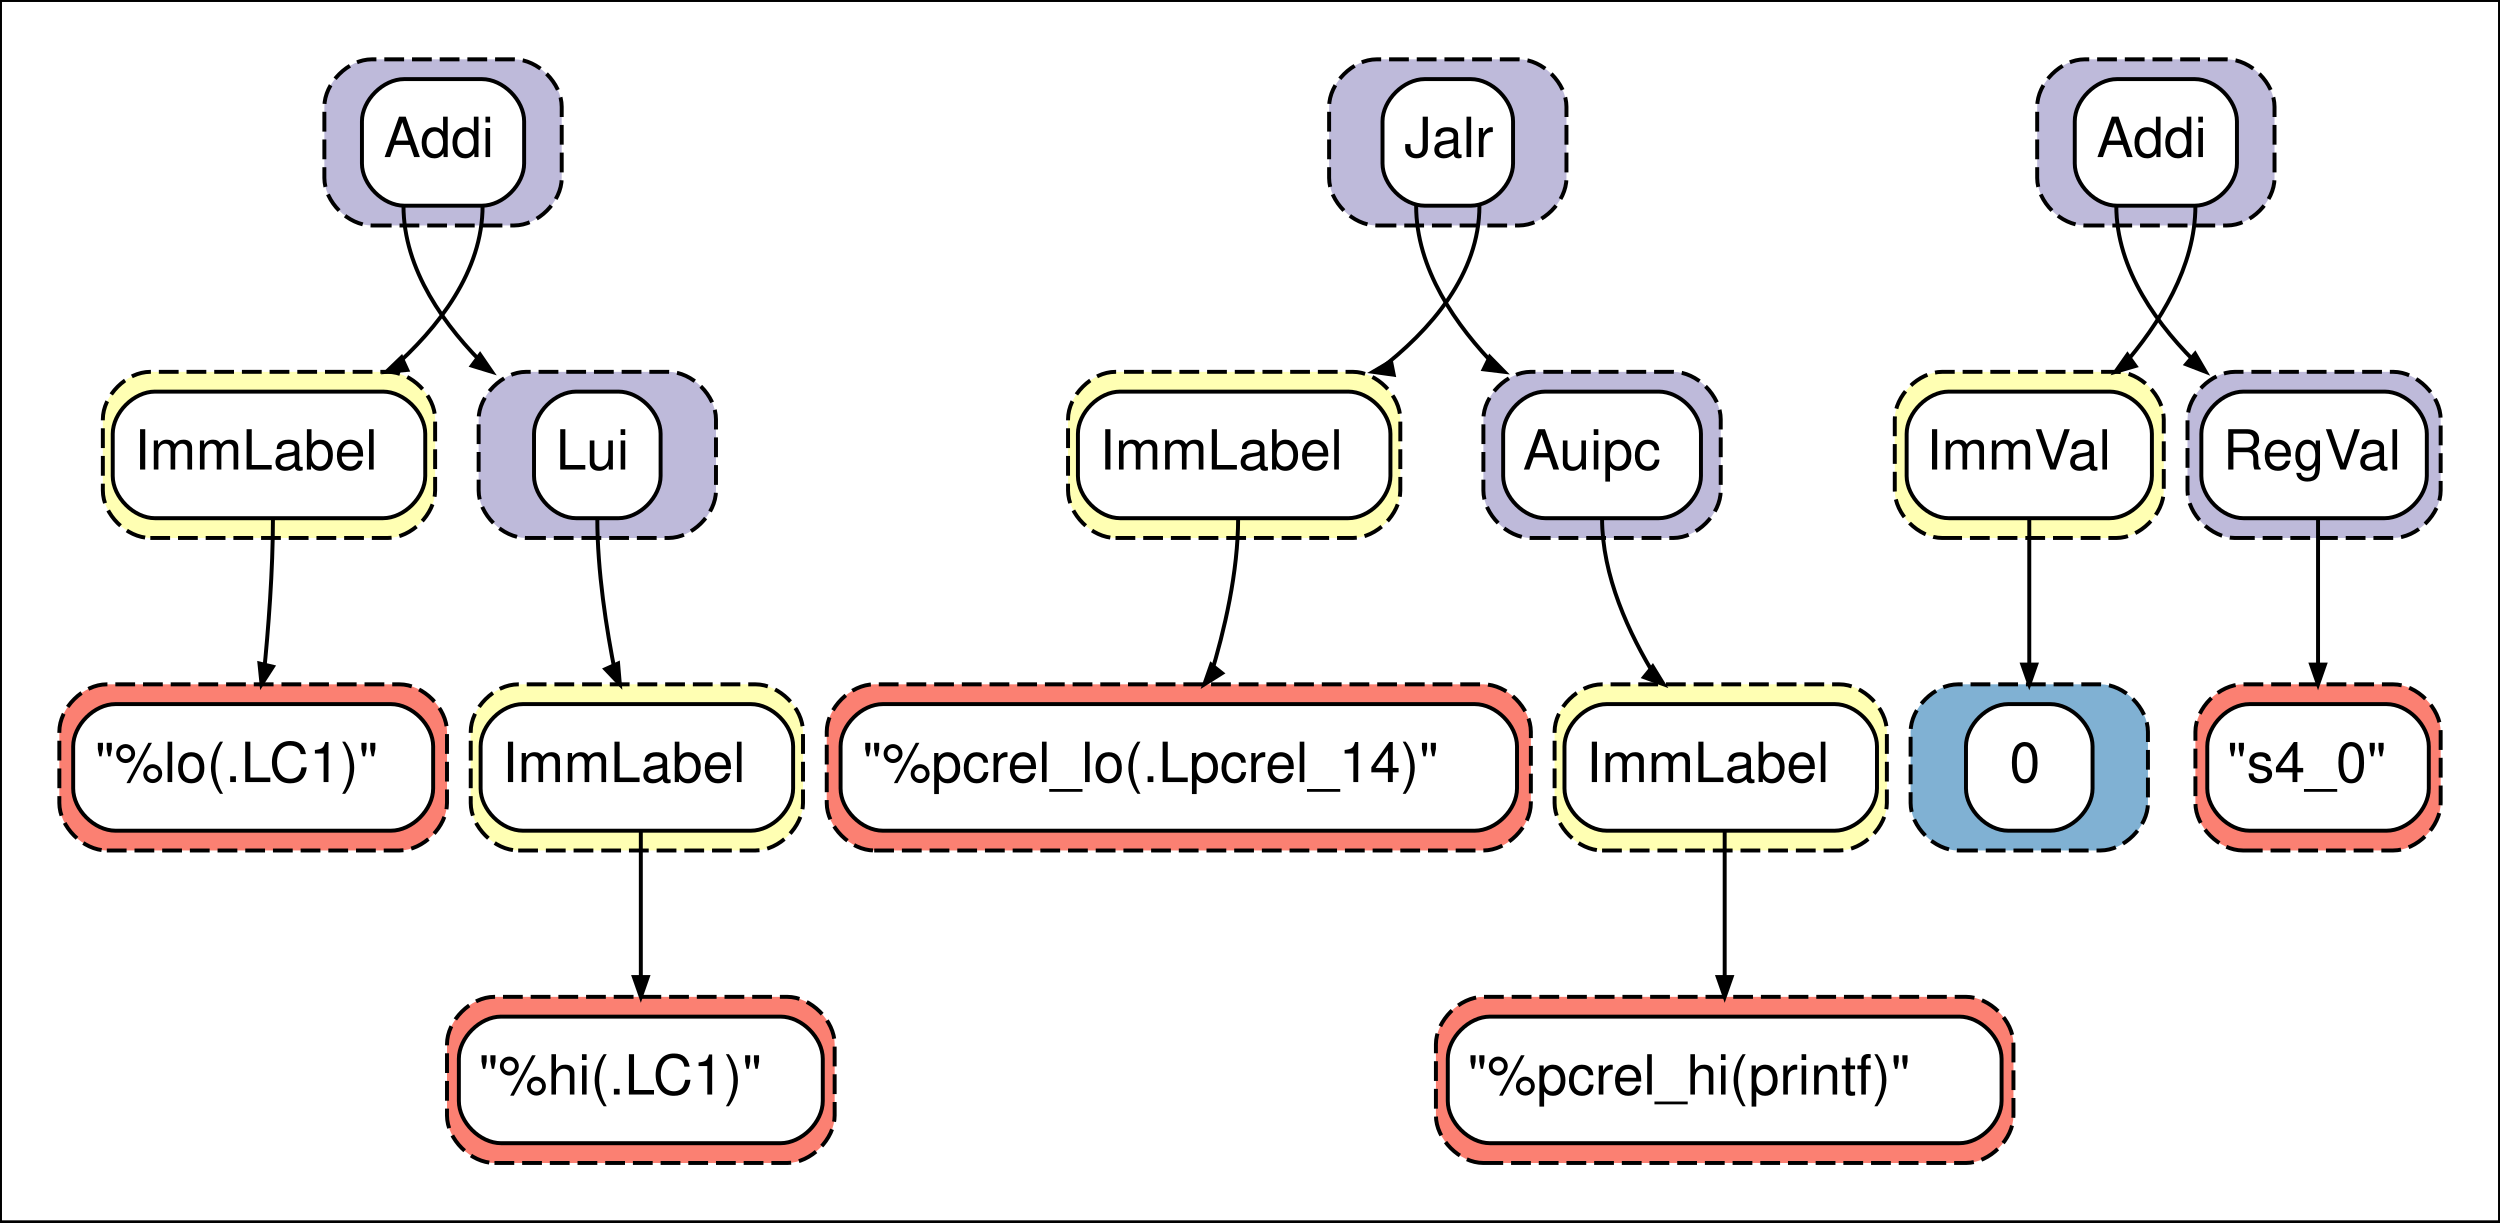
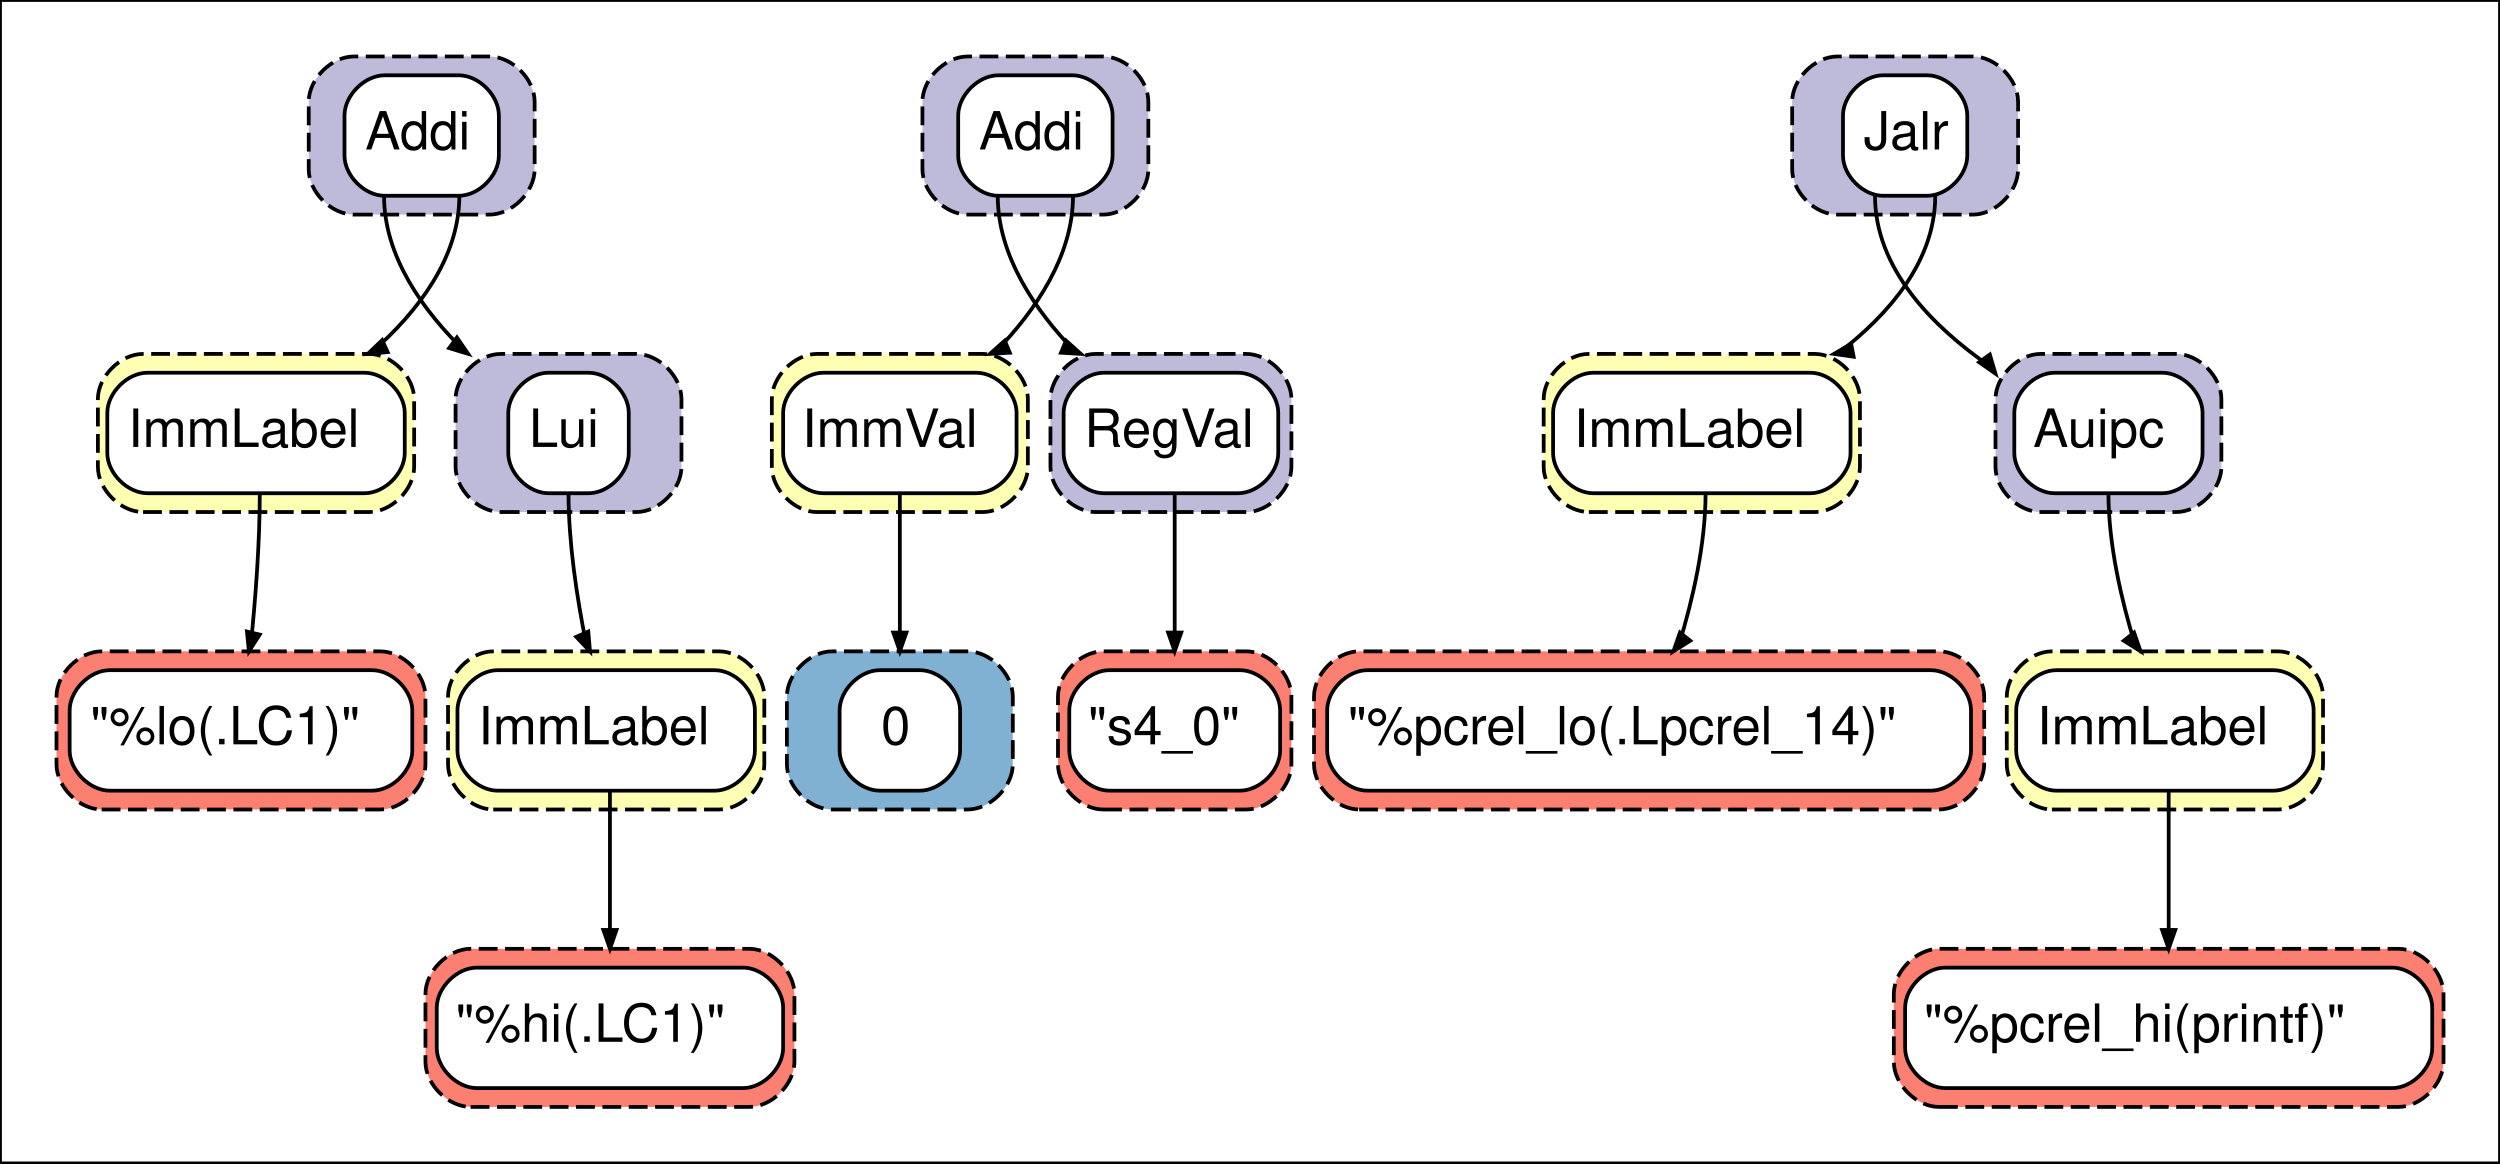
- <svg xmlns="http://www.w3.org/2000/svg" xmlns:xlink="http://www.w3.org/1999/xlink" width="632pt" height="309pt" viewBox="0.00 0.00 632.00 309.00">
+ <svg xmlns="http://www.w3.org/2000/svg" xmlns:xlink="http://www.w3.org/1999/xlink" width="664pt" height="309pt" viewBox="0.00 0.00 664.00 309.00">
  <g id="graph0" class="graph" transform="scale(1 1) rotate(0) translate(4 305)">
-     <polygon fill="white" stroke="#000000" points="-4,4 -4,-305 628,-305 628,4 -4,4" />
+     <polygon fill="white" stroke="#000000" points="-4,4 -4,-305 660,-305 660,4 -4,4" />
    <g id="clust1" class="cluster">
</g>
    <g id="clust2" class="cluster">
      <path fill="#ffffb3" stroke="black" stroke-dasharray="5,2" d="M127,-90C127,-90 187,-90 187,-90 193,-90 199,-96 199,-102 199,-102 199,-120 199,-120 199,-126 193,-132 187,-132 187,-132 127,-132 127,-132 121,-132 115,-126 115,-120 115,-120 115,-102 115,-102 115,-96 121,-90 127,-90" />
    </g>
    <g id="clust4" class="cluster">
</g>
    <g id="clust5" class="cluster">
      <path fill="#ffffb3" stroke="black" stroke-dasharray="5,2" d="M34,-169C34,-169 94,-169 94,-169 100,-169 106,-175 106,-181 106,-181 106,-199 106,-199 106,-205 100,-211 94,-211 94,-211 34,-211 34,-211 28,-211 22,-205 22,-199 22,-199 22,-181 22,-181 22,-175 28,-169 34,-169" />
    </g>
    <g id="clust7" class="cluster">
</g>
    <g id="clust8" class="cluster">
-       <path fill="#ffffb3" stroke="black" stroke-dasharray="5,2" d="M278,-169C278,-169 338,-169 338,-169 344,-169 350,-175 350,-181 350,-181 350,-199 350,-199 350,-205 344,-211 338,-211 338,-211 278,-211 278,-211 272,-211 266,-205 266,-199 266,-199 266,-181 266,-181 266,-175 272,-169 278,-169" />
+       <path fill="#ffffb3" stroke="black" stroke-dasharray="5,2" d="M213,-169C213,-169 257,-169 257,-169 263,-169 269,-175 269,-181 269,-181 269,-199 269,-199 269,-205 263,-211 257,-211 257,-211 213,-211 213,-211 207,-211 201,-205 201,-199 201,-199 201,-181 201,-181 201,-175 207,-169 213,-169" />
    </g>
    <g id="clust10" class="cluster">
</g>
    <g id="clust11" class="cluster">
-       <path fill="#ffffb3" stroke="black" stroke-dasharray="5,2" d="M487,-169C487,-169 531,-169 531,-169 537,-169 543,-175 543,-181 543,-181 543,-199 543,-199 543,-205 537,-211 531,-211 531,-211 487,-211 487,-211 481,-211 475,-205 475,-199 475,-199 475,-181 475,-181 475,-175 481,-169 487,-169" />
+       <path fill="#ffffb3" stroke="black" stroke-dasharray="5,2" d="M541,-90C541,-90 601,-90 601,-90 607,-90 613,-96 613,-102 613,-102 613,-120 613,-120 613,-126 607,-132 601,-132 601,-132 541,-132 541,-132 535,-132 529,-126 529,-120 529,-120 529,-102 529,-102 529,-96 535,-90 541,-90" />
    </g>
    <g id="clust13" class="cluster">
</g>
    <g id="clust14" class="cluster">
-       <path fill="#ffffb3" stroke="black" stroke-dasharray="5,2" d="M401,-90C401,-90 461,-90 461,-90 467,-90 473,-96 473,-102 473,-102 473,-120 473,-120 473,-126 467,-132 461,-132 461,-132 401,-132 401,-132 395,-132 389,-126 389,-120 389,-120 389,-102 389,-102 389,-96 395,-90 401,-90" />
+       <path fill="#ffffb3" stroke="black" stroke-dasharray="5,2" d="M418,-169C418,-169 478,-169 478,-169 484,-169 490,-175 490,-181 490,-181 490,-199 490,-199 490,-205 484,-211 478,-211 478,-211 418,-211 418,-211 412,-211 406,-205 406,-199 406,-199 406,-181 406,-181 406,-175 412,-169 418,-169" />
    </g>
    <g id="clust16" class="cluster">
</g>
    <g id="clust17" class="cluster">
-       <path fill="#bebada" stroke="black" stroke-dasharray="5,2" d="M129,-169C129,-169 165,-169 165,-169 171,-169 177,-175 177,-181 177,-181 177,-199 177,-199 177,-205 171,-211 165,-211 165,-211 129,-211 129,-211 123,-211 117,-205 117,-199 117,-199 117,-181 117,-181 117,-175 123,-169 129,-169" />
+       <path fill="#bebada" stroke="black" stroke-dasharray="5,2" d="M538,-169C538,-169 574,-169 574,-169 580,-169 586,-175 586,-181 586,-181 586,-199 586,-199 586,-205 580,-211 574,-211 574,-211 538,-211 538,-211 532,-211 526,-205 526,-199 526,-199 526,-181 526,-181 526,-175 532,-169 538,-169" />
    </g>
    <g id="clust19" class="cluster">
</g>
    <g id="clust20" class="cluster">
-       <path fill="#bebada" stroke="black" stroke-dasharray="5,2" d="M523,-248C523,-248 559,-248 559,-248 565,-248 571,-254 571,-260 571,-260 571,-278 571,-278 571,-284 565,-290 559,-290 559,-290 523,-290 523,-290 517,-290 511,-284 511,-278 511,-278 511,-260 511,-260 511,-254 517,-248 523,-248" />
+       <path fill="#bebada" stroke="black" stroke-dasharray="5,2" d="M484,-248C484,-248 520,-248 520,-248 526,-248 532,-254 532,-260 532,-260 532,-278 532,-278 532,-284 526,-290 520,-290 520,-290 484,-290 484,-290 478,-290 472,-284 472,-278 472,-278 472,-260 472,-260 472,-254 478,-248 484,-248" />
    </g>
    <g id="clust22" class="cluster">
</g>
    <g id="clust23" class="cluster">
      <path fill="#bebada" stroke="black" stroke-dasharray="5,2" d="M90,-248C90,-248 126,-248 126,-248 132,-248 138,-254 138,-260 138,-260 138,-278 138,-278 138,-284 132,-290 126,-290 126,-290 90,-290 90,-290 84,-290 78,-284 78,-278 78,-278 78,-260 78,-260 78,-254 84,-248 90,-248" />
    </g>
    <g id="clust25" class="cluster">
</g>
    <g id="clust26" class="cluster">
-       <path fill="#bebada" stroke="black" stroke-dasharray="5,2" d="M561,-169C561,-169 601,-169 601,-169 607,-169 613,-175 613,-181 613,-181 613,-199 613,-199 613,-205 607,-211 601,-211 601,-211 561,-211 561,-211 555,-211 549,-205 549,-199 549,-199 549,-181 549,-181 549,-175 555,-169 561,-169" />
+       <path fill="#bebada" stroke="black" stroke-dasharray="5,2" d="M129,-169C129,-169 165,-169 165,-169 171,-169 177,-175 177,-181 177,-181 177,-199 177,-199 177,-205 171,-211 165,-211 165,-211 129,-211 129,-211 123,-211 117,-205 117,-199 117,-199 117,-181 117,-181 117,-175 123,-169 129,-169" />
    </g>
    <g id="clust28" class="cluster">
</g>
    <g id="clust29" class="cluster">
-       <path fill="#bebada" stroke="black" stroke-dasharray="5,2" d="M383,-169C383,-169 419,-169 419,-169 425,-169 431,-175 431,-181 431,-181 431,-199 431,-199 431,-205 425,-211 419,-211 419,-211 383,-211 383,-211 377,-211 371,-205 371,-199 371,-199 371,-181 371,-181 371,-175 377,-169 383,-169" />
+       <path fill="#bebada" stroke="black" stroke-dasharray="5,2" d="M287,-169C287,-169 327,-169 327,-169 333,-169 339,-175 339,-181 339,-181 339,-199 339,-199 339,-205 333,-211 327,-211 327,-211 287,-211 287,-211 281,-211 275,-205 275,-199 275,-199 275,-181 275,-181 275,-175 281,-169 287,-169" />
    </g>
    <g id="clust31" class="cluster">
</g>
    <g id="clust32" class="cluster">
-       <path fill="#bebada" stroke="black" stroke-dasharray="5,2" d="M344,-248C344,-248 380,-248 380,-248 386,-248 392,-254 392,-260 392,-260 392,-278 392,-278 392,-284 386,-290 380,-290 380,-290 344,-290 344,-290 338,-290 332,-284 332,-278 332,-278 332,-260 332,-260 332,-254 338,-248 344,-248" />
+       <path fill="#bebada" stroke="black" stroke-dasharray="5,2" d="M253,-248C253,-248 289,-248 289,-248 295,-248 301,-254 301,-260 301,-260 301,-278 301,-278 301,-284 295,-290 289,-290 289,-290 253,-290 253,-290 247,-290 241,-284 241,-278 241,-278 241,-260 241,-260 241,-254 247,-248 253,-248" />
    </g>
    <g id="clust34" class="cluster">
</g>
    <g id="clust35" class="cluster">
+       <path fill="#fb8072" stroke="black" stroke-dasharray="5,2" d="M289,-90C289,-90 327,-90 327,-90 333,-90 339,-96 339,-102 339,-102 339,-120 339,-120 339,-126 333,-132 327,-132 327,-132 289,-132 289,-132 283,-132 277,-126 277,-120 277,-120 277,-102 277,-102 277,-96 283,-90 289,-90" />
+     </g>
+     <g id="clust37" class="cluster">
+ </g>
+     <g id="clust38" class="cluster">
      <path fill="#fb8072" stroke="black" stroke-dasharray="5,2" d="M23,-90C23,-90 97,-90 97,-90 103,-90 109,-96 109,-102 109,-102 109,-120 109,-120 109,-126 103,-132 97,-132 97,-132 23,-132 23,-132 17,-132 11,-126 11,-120 11,-120 11,-102 11,-102 11,-96 17,-90 23,-90" />
    </g>
-     <g id="clust37" class="cluster">
- </g>
-     <g id="clust38" class="cluster">
-       <path fill="#fb8072" stroke="black" stroke-dasharray="5,2" d="M217,-90C217,-90 371,-90 371,-90 377,-90 383,-96 383,-102 383,-102 383,-120 383,-120 383,-126 377,-132 371,-132 371,-132 217,-132 217,-132 211,-132 205,-126 205,-120 205,-120 205,-102 205,-102 205,-96 211,-90 217,-90" />
-     </g>
    <g id="clust40" class="cluster">
</g>
    <g id="clust41" class="cluster">
-       <path fill="#fb8072" stroke="black" stroke-dasharray="5,2" d="M371,-11C371,-11 493,-11 493,-11 499,-11 505,-17 505,-23 505,-23 505,-41 505,-41 505,-47 499,-53 493,-53 493,-53 371,-53 371,-53 365,-53 359,-47 359,-41 359,-41 359,-23 359,-23 359,-17 365,-11 371,-11" />
+       <path fill="#fb8072" stroke="black" stroke-dasharray="5,2" d="M357,-90C357,-90 511,-90 511,-90 517,-90 523,-96 523,-102 523,-102 523,-120 523,-120 523,-126 517,-132 511,-132 511,-132 357,-132 357,-132 351,-132 345,-126 345,-120 345,-120 345,-102 345,-102 345,-96 351,-90 357,-90" />
    </g>
    <g id="clust43" class="cluster">
</g>
    <g id="clust44" class="cluster">
      <path fill="#fb8072" stroke="black" stroke-dasharray="5,2" d="M121,-11C121,-11 195,-11 195,-11 201,-11 207,-17 207,-23 207,-23 207,-41 207,-41 207,-47 201,-53 195,-53 195,-53 121,-53 121,-53 115,-53 109,-47 109,-41 109,-41 109,-23 109,-23 109,-17 115,-11 121,-11" />
    </g>
    <g id="clust46" class="cluster">
</g>
    <g id="clust47" class="cluster">
-       <path fill="#fb8072" stroke="black" stroke-dasharray="5,2" d="M563,-90C563,-90 601,-90 601,-90 607,-90 613,-96 613,-102 613,-102 613,-120 613,-120 613,-126 607,-132 601,-132 601,-132 563,-132 563,-132 557,-132 551,-126 551,-120 551,-120 551,-102 551,-102 551,-96 557,-90 563,-90" />
+       <path fill="#fb8072" stroke="black" stroke-dasharray="5,2" d="M511,-11C511,-11 633,-11 633,-11 639,-11 645,-17 645,-23 645,-23 645,-41 645,-41 645,-47 639,-53 633,-53 633,-53 511,-53 511,-53 505,-53 499,-47 499,-41 499,-41 499,-23 499,-23 499,-17 505,-11 511,-11" />
    </g>
    <g id="clust49" class="cluster">
</g>
    <g id="clust50" class="cluster">
-       <path fill="#80b1d3" stroke="black" stroke-dasharray="5,2" d="M491,-90C491,-90 527,-90 527,-90 533,-90 539,-96 539,-102 539,-102 539,-120 539,-120 539,-126 533,-132 527,-132 527,-132 491,-132 491,-132 485,-132 479,-126 479,-120 479,-120 479,-102 479,-102 479,-96 485,-90 491,-90" />
+       <path fill="#80b1d3" stroke="black" stroke-dasharray="5,2" d="M217,-90C217,-90 253,-90 253,-90 259,-90 265,-96 265,-102 265,-102 265,-120 265,-120 265,-126 259,-132 253,-132 253,-132 217,-132 217,-132 211,-132 205,-126 205,-120 205,-120 205,-102 205,-102 205,-96 211,-90 217,-90" />
    </g>
    <g id="edge1" class="edge">
      <path fill="none" stroke="black" d="M158,-95C158,-81.84 158,-67.11 158,-55.3" />
      <polygon fill="black" stroke="black" points="159.75,-58 158,-53 156.25,-58 159.75,-58" />
    </g>
    <g id="edge2" class="edge">
      <path fill="none" stroke="black" d="M65,-174C65,-160.8 63.86,-146.06 62.67,-134.27" />
      <polygon fill="black" stroke="black" points="64.99,-136.45 62.12,-132 61.59,-137.27 64.99,-136.45" />
    </g>
    <g id="edge3" class="edge">
-       <path fill="none" stroke="black" d="M309,-174C309,-160.43 305.57,-145.65 301.98,-133.93" />
-       <polygon fill="black" stroke="black" points="304.93,-134.82 300.45,-132 302.19,-137 304.93,-134.82" />
+       <path fill="none" stroke="black" d="M235,-174C235,-160.84 235,-146.11 235,-134.3" />
+       <polygon fill="black" stroke="black" points="236.75,-137 235,-132 233.25,-137 236.75,-137" />
    </g>
    <g id="edge4" class="edge">
-       <path fill="none" stroke="black" d="M509,-174C509,-160.84 509,-146.11 509,-134.3" />
-       <polygon fill="black" stroke="black" points="510.75,-137 509,-132 507.25,-137 510.75,-137" />
+       <path fill="none" stroke="black" d="M572,-95C572,-81.84 572,-67.11 572,-55.3" />
+       <polygon fill="black" stroke="black" points="573.75,-58 572,-53 570.25,-58 573.75,-58" />
    </g>
    <g id="edge5" class="edge">
-       <path fill="none" stroke="black" d="M432,-95C432,-81.84 432,-67.11 432,-55.3" />
-       <polygon fill="black" stroke="black" points="433.75,-58 432,-53 430.25,-58 433.75,-58" />
+       <path fill="none" stroke="black" d="M449,-174C449,-160.43 445.57,-145.65 441.98,-133.93" />
+       <polygon fill="black" stroke="black" points="444.93,-134.82 440.45,-132 442.19,-137 444.93,-134.82" />
    </g>
    <g id="edge6" class="edge">
-       <path fill="none" stroke="black" d="M147,-174C147,-160.76 149.25,-146.14 151.61,-134.42" />
-       <polygon fill="black" stroke="black" points="152.25,-137.28 152.7,-132 149.05,-135.84 152.25,-137.28" />
+       <path fill="none" stroke="black" d="M556,-174C556,-160.43 559.43,-145.65 563.02,-133.93" />
+       <polygon fill="black" stroke="black" points="562.81,-137 564.55,-132 560.07,-134.82 562.81,-137" />
    </g>
    <g id="edge8" class="edge">
-       <path fill="none" stroke="black" d="M551,-253C551,-237.6 542.01,-223.18 532.35,-212.12" />
-       <polygon fill="black" stroke="black" points="535.86,-212.48 530.77,-211 533.82,-215.33 535.86,-212.48" />
+       <path fill="none" stroke="black" d="M510,-253C510,-235.76 497.86,-221.63 484.32,-211.24" />
+       <polygon fill="black" stroke="black" points="488.33,-210.26 483.09,-211 487.65,-213.69 488.33,-210.26" />
    </g>
    <g id="edge7" class="edge">
-       <path fill="none" stroke="black" d="M531,-253C531,-236.85 541.41,-222.53 552.73,-211.73" />
-       <polygon fill="black" stroke="black" points="550.92,-215.58 553.59,-211 548.65,-212.91 550.92,-215.58" />
-     </g>
-     <g id="edge11" class="edge">
-       <path fill="none" stroke="black" d="M582,-174C582,-160.84 582,-146.11 582,-134.3" />
-       <polygon fill="black" stroke="black" points="583.75,-137 582,-132 580.25,-137 583.75,-137" />
+       <path fill="none" stroke="black" d="M494,-253C494,-233.66 509.27,-218.24 524.66,-207.62" />
+       <polygon fill="black" stroke="black" points="524.5,-210.84 526,-205.75 521.66,-208.79 524.5,-210.84" />
    </g>
    <g id="edge10" class="edge">
      <path fill="none" stroke="black" d="M118,-253C118,-236.46 106.93,-222.18 94.82,-211.52" />
      <polygon fill="black" stroke="black" points="98.96,-211.49 93.68,-211 97.5,-214.67 98.96,-211.49" />
    </g>
    <g id="edge9" class="edge">
      <path fill="none" stroke="black" d="M98,-253C98,-236.85 108.36,-222.45 119.55,-211.6" />
      <polygon fill="black" stroke="black" points="117.36,-215.37 120.36,-211 115.29,-212.55 117.36,-215.37" />
    </g>
+     <g id="edge11" class="edge">
+       <path fill="none" stroke="black" d="M147,-174C147,-160.76 149.25,-146.14 151.61,-134.42" />
+       <polygon fill="black" stroke="black" points="152.25,-137.28 152.7,-132 149.05,-135.84 152.25,-137.28" />
+     </g>
    <g id="edge12" class="edge">
-       <path fill="none" stroke="black" d="M401,-174C401,-159.54 407.7,-144.9 414.76,-133.48" />
-       <polygon fill="black" stroke="black" points="413.81,-136.52 416.58,-132 411.6,-133.81 413.81,-136.52" />
+       <path fill="none" stroke="black" d="M308,-174C308,-160.84 308,-146.11 308,-134.3" />
+       <polygon fill="black" stroke="black" points="309.75,-137 308,-132 306.25,-137 309.75,-137" />
    </g>
    <g id="edge14" class="edge">
-       <path fill="none" stroke="black" d="M370,-253C370,-235.76 357.86,-221.63 344.32,-211.24" />
-       <polygon fill="black" stroke="black" points="348.33,-210.26 343.09,-211 347.65,-213.69 348.33,-210.26" />
+       <path fill="none" stroke="black" d="M281,-253C281,-237.1 271.13,-222.63 260.53,-211.67" />
+       <polygon fill="black" stroke="black" points="264.21,-211.32 258.92,-211 262.86,-214.54 264.21,-211.32" />
    </g>
    <g id="edge13" class="edge">
-       <path fill="none" stroke="black" d="M354,-253C354,-237.1 363.93,-222.72 374.67,-211.82" />
-       <polygon fill="black" stroke="black" points="372.61,-214.78 376.33,-211 371.07,-211.64 372.61,-214.78" />
+       <path fill="none" stroke="black" d="M261,-253C261,-237.1 270.87,-222.63 281.47,-211.67" />
+       <polygon fill="black" stroke="black" points="279.14,-214.54 283.08,-211 277.79,-211.32 279.14,-214.54" />
    </g>
    <g id="node1" class="node">
      <g id="a_node1">
        <a xlink:title="Imm-1: function-0-ImmLabel">
          <path fill="white" stroke="transparent" d="M128.17,-95C128.17,-95 185.83,-95 185.83,-95 191.17,-95 196.5,-100.33 196.5,-105.67 196.5,-105.67 196.5,-116.33 196.5,-116.33 196.5,-121.67 191.17,-127 185.83,-127 185.83,-127 128.17,-127 128.17,-127 122.83,-127 117.5,-121.67 117.5,-116.33 117.5,-116.33 117.5,-105.67 117.5,-105.67 117.5,-100.33 122.83,-95 128.17,-95" />
          <text text-anchor="start" x="123" y="-107.3" font-family="Helvetica,sans-Serif" font-size="14.00">ImmLabel</text>
          <path fill="none" stroke="black" d="M128.17,-95C128.17,-95 185.83,-95 185.83,-95 191.17,-95 196.5,-100.33 196.5,-105.67 196.5,-105.67 196.5,-116.33 196.5,-116.33 196.5,-121.67 191.17,-127 185.83,-127 185.83,-127 128.17,-127 128.17,-127 122.83,-127 117.5,-121.67 117.5,-116.33 117.5,-116.33 117.5,-105.67 117.5,-105.67 117.5,-100.33 122.83,-95 128.17,-95" />
        </a>
      </g>
    </g>
    <g id="node2" class="node">
      <g id="a_node2">
        <a xlink:title="String-2: primitive-String-2">
          <path fill="white" stroke="transparent" d="M122.67,-16C122.67,-16 193.33,-16 193.33,-16 198.67,-16 204,-21.33 204,-26.67 204,-26.67 204,-37.33 204,-37.33 204,-42.67 198.67,-48 193.33,-48 193.33,-48 122.67,-48 122.67,-48 117.33,-48 112,-42.67 112,-37.33 112,-37.33 112,-26.67 112,-26.67 112,-21.33 117.33,-16 122.67,-16" />
          <text text-anchor="start" x="117" y="-28.3" font-family="Helvetica,sans-Serif" font-size="14.00">"%hi(.LC1)"</text>
          <path fill="none" stroke="black" d="M122.67,-16C122.67,-16 193.33,-16 193.33,-16 198.67,-16 204,-21.33 204,-26.67 204,-26.67 204,-37.33 204,-37.33 204,-42.67 198.67,-48 193.33,-48 193.33,-48 122.67,-48 122.67,-48 117.33,-48 112,-42.67 112,-37.33 112,-37.33 112,-26.67 112,-26.67 112,-21.33 117.33,-16 122.67,-16" />
        </a>
      </g>
    </g>
    <g id="node3" class="node">
      <g id="a_node3">
        <a xlink:title="Imm-5: function-1-ImmLabel">
          <path fill="white" stroke="transparent" d="M35.17,-174C35.17,-174 92.83,-174 92.83,-174 98.17,-174 103.5,-179.33 103.5,-184.67 103.5,-184.67 103.5,-195.33 103.5,-195.33 103.5,-200.67 98.17,-206 92.83,-206 92.83,-206 35.17,-206 35.17,-206 29.83,-206 24.5,-200.67 24.5,-195.33 24.5,-195.33 24.5,-184.67 24.5,-184.67 24.5,-179.33 29.83,-174 35.17,-174" />
          <text text-anchor="start" x="30" y="-186.3" font-family="Helvetica,sans-Serif" font-size="14.00">ImmLabel</text>
          <path fill="none" stroke="black" d="M35.17,-174C35.17,-174 92.83,-174 92.83,-174 98.17,-174 103.5,-179.33 103.5,-184.67 103.5,-184.67 103.5,-195.33 103.5,-195.33 103.5,-200.67 98.17,-206 92.83,-206 92.83,-206 35.17,-206 35.17,-206 29.83,-206 24.5,-200.67 24.5,-195.33 24.5,-195.33 24.5,-184.67 24.5,-184.67 24.5,-179.33 29.83,-174 35.17,-174" />
        </a>
      </g>
    </g>
    <g id="node4" class="node">
      <g id="a_node4">
        <a xlink:title="String-3: primitive-String-3">
          <path fill="white" stroke="transparent" d="M25.17,-95C25.17,-95 94.83,-95 94.83,-95 100.17,-95 105.5,-100.33 105.5,-105.67 105.5,-105.67 105.5,-116.33 105.5,-116.33 105.5,-121.67 100.17,-127 94.83,-127 94.83,-127 25.17,-127 25.17,-127 19.83,-127 14.5,-121.67 14.5,-116.33 14.5,-116.33 14.5,-105.67 14.5,-105.67 14.5,-100.33 19.83,-95 25.17,-95" />
          <text text-anchor="start" x="20" y="-107.3" font-family="Helvetica,sans-Serif" font-size="14.00">"%lo(.LC1)"</text>
          <path fill="none" stroke="black" d="M25.17,-95C25.17,-95 94.83,-95 94.83,-95 100.17,-95 105.5,-100.33 105.5,-105.67 105.5,-105.67 105.5,-116.33 105.5,-116.33 105.5,-121.67 100.17,-127 94.83,-127 94.83,-127 25.17,-127 25.17,-127 19.83,-127 14.5,-121.67 14.5,-116.33 14.5,-116.33 14.5,-105.67 14.5,-105.67 14.5,-100.33 19.83,-95 25.17,-95" />
        </a>
      </g>
    </g>
    <g id="node5" class="node">
      <g id="a_node5">
-         <a xlink:title="Imm-9: function-3-ImmLabel">
-           <path fill="white" stroke="transparent" d="M279.17,-174C279.17,-174 336.83,-174 336.83,-174 342.17,-174 347.5,-179.33 347.5,-184.67 347.5,-184.67 347.5,-195.33 347.5,-195.33 347.5,-200.67 342.17,-206 336.83,-206 336.83,-206 279.17,-206 279.17,-206 273.83,-206 268.5,-200.67 268.5,-195.33 268.5,-195.33 268.5,-184.67 268.5,-184.67 268.5,-179.33 273.83,-174 279.17,-174" />
-           <text text-anchor="start" x="274" y="-186.3" font-family="Helvetica,sans-Serif" font-size="14.00">ImmLabel</text>
-           <path fill="none" stroke="black" d="M279.17,-174C279.17,-174 336.83,-174 336.83,-174 342.17,-174 347.5,-179.33 347.5,-184.67 347.5,-184.67 347.5,-195.33 347.5,-195.33 347.5,-200.67 342.17,-206 336.83,-206 336.83,-206 279.17,-206 279.17,-206 273.83,-206 268.5,-200.67 268.5,-195.33 268.5,-195.33 268.5,-184.67 268.5,-184.67 268.5,-179.33 273.83,-174 279.17,-174" />
+         <a xlink:title="Imm-3: function-0-ImmVal">
+           <path fill="white" stroke="transparent" d="M214.67,-174C214.67,-174 255.33,-174 255.33,-174 260.67,-174 266,-179.33 266,-184.67 266,-184.67 266,-195.33 266,-195.33 266,-200.67 260.67,-206 255.33,-206 255.33,-206 214.67,-206 214.67,-206 209.33,-206 204,-200.67 204,-195.33 204,-195.33 204,-184.67 204,-184.67 204,-179.33 209.33,-174 214.67,-174" />
+           <text text-anchor="start" x="209" y="-186.3" font-family="Helvetica,sans-Serif" font-size="14.00">ImmVal</text>
+           <path fill="none" stroke="black" d="M214.67,-174C214.67,-174 255.33,-174 255.33,-174 260.67,-174 266,-179.33 266,-184.67 266,-184.67 266,-195.33 266,-195.33 266,-200.67 260.67,-206 255.33,-206 255.33,-206 214.67,-206 214.67,-206 209.33,-206 204,-200.67 204,-195.33 204,-195.33 204,-184.67 204,-184.67 204,-179.33 209.33,-174 214.67,-174" />
        </a>
      </g>
    </g>
    <g id="node6" class="node">
      <g id="a_node6">
-         <a xlink:title="String-5: primitive-String-5">
-           <path fill="white" stroke="transparent" d="M219.17,-95C219.17,-95 368.83,-95 368.83,-95 374.17,-95 379.5,-100.33 379.5,-105.67 379.5,-105.67 379.5,-116.33 379.5,-116.33 379.5,-121.67 374.17,-127 368.83,-127 368.83,-127 219.17,-127 219.17,-127 213.83,-127 208.5,-121.67 208.5,-116.33 208.5,-116.33 208.5,-105.67 208.5,-105.67 208.5,-100.33 213.83,-95 219.17,-95" />
-           <text text-anchor="start" x="214" y="-107.3" font-family="Helvetica,sans-Serif" font-size="14.00">"%pcrel_lo(.Lpcrel_14)"</text>
-           <path fill="none" stroke="black" d="M219.17,-95C219.17,-95 368.83,-95 368.83,-95 374.17,-95 379.5,-100.33 379.5,-105.67 379.5,-105.67 379.5,-116.33 379.5,-116.33 379.5,-121.67 374.17,-127 368.83,-127 368.83,-127 219.17,-127 219.17,-127 213.83,-127 208.5,-121.67 208.5,-116.33 208.5,-116.33 208.5,-105.67 208.5,-105.67 208.5,-100.33 213.83,-95 219.17,-95" />
+         <a xlink:title="i64-0: primitive-i64-0">
+           <path fill="white" stroke="transparent" d="M229.67,-95C229.67,-95 240.33,-95 240.33,-95 245.67,-95 251,-100.33 251,-105.67 251,-105.67 251,-116.33 251,-116.33 251,-121.67 245.67,-127 240.33,-127 240.33,-127 229.67,-127 229.67,-127 224.33,-127 219,-121.67 219,-116.33 219,-116.33 219,-105.67 219,-105.67 219,-100.33 224.33,-95 229.67,-95" />
+           <text text-anchor="start" x="230" y="-107.3" font-family="Helvetica,sans-Serif" font-size="14.00">0</text>
+           <path fill="none" stroke="black" d="M229.67,-95C229.67,-95 240.33,-95 240.33,-95 245.67,-95 251,-100.33 251,-105.67 251,-105.67 251,-116.33 251,-116.33 251,-121.67 245.67,-127 240.33,-127 240.33,-127 229.67,-127 229.67,-127 224.33,-127 219,-121.67 219,-116.33 219,-116.33 219,-105.67 219,-105.67 219,-100.33 224.33,-95 229.67,-95" />
        </a>
      </g>
    </g>
    <g id="node7" class="node">
      <g id="a_node7">
-         <a xlink:title="Imm-3: function-0-ImmVal">
-           <path fill="white" stroke="transparent" d="M488.67,-174C488.67,-174 529.33,-174 529.33,-174 534.67,-174 540,-179.33 540,-184.67 540,-184.67 540,-195.33 540,-195.33 540,-200.67 534.67,-206 529.33,-206 529.33,-206 488.67,-206 488.67,-206 483.33,-206 478,-200.67 478,-195.33 478,-195.33 478,-184.67 478,-184.67 478,-179.33 483.33,-174 488.67,-174" />
-           <text text-anchor="start" x="483" y="-186.3" font-family="Helvetica,sans-Serif" font-size="14.00">ImmVal</text>
-           <path fill="none" stroke="black" d="M488.67,-174C488.67,-174 529.33,-174 529.33,-174 534.67,-174 540,-179.33 540,-184.67 540,-184.67 540,-195.33 540,-195.33 540,-200.67 534.67,-206 529.33,-206 529.33,-206 488.67,-206 488.67,-206 483.33,-206 478,-200.67 478,-195.33 478,-195.33 478,-184.67 478,-184.67 478,-179.33 483.33,-174 488.67,-174" />
+         <a xlink:title="Imm-7: function-2-ImmLabel">
+           <path fill="white" stroke="transparent" d="M542.17,-95C542.17,-95 599.83,-95 599.83,-95 605.17,-95 610.5,-100.33 610.5,-105.67 610.5,-105.67 610.5,-116.33 610.5,-116.33 610.5,-121.67 605.17,-127 599.83,-127 599.83,-127 542.17,-127 542.17,-127 536.83,-127 531.5,-121.67 531.5,-116.33 531.5,-116.33 531.5,-105.67 531.5,-105.67 531.5,-100.33 536.83,-95 542.17,-95" />
+           <text text-anchor="start" x="537" y="-107.3" font-family="Helvetica,sans-Serif" font-size="14.00">ImmLabel</text>
+           <path fill="none" stroke="black" d="M542.17,-95C542.17,-95 599.83,-95 599.83,-95 605.17,-95 610.5,-100.33 610.5,-105.67 610.5,-105.67 610.5,-116.33 610.5,-116.33 610.5,-121.67 605.17,-127 599.83,-127 599.83,-127 542.17,-127 542.17,-127 536.83,-127 531.5,-121.67 531.5,-116.33 531.5,-116.33 531.5,-105.67 531.5,-105.67 531.5,-100.33 536.83,-95 542.17,-95" />
        </a>
      </g>
    </g>
    <g id="node8" class="node">
      <g id="a_node8">
-         <a xlink:title="i64-0: primitive-i64-0">
-           <path fill="white" stroke="transparent" d="M503.67,-95C503.67,-95 514.33,-95 514.33,-95 519.67,-95 525,-100.33 525,-105.67 525,-105.67 525,-116.33 525,-116.33 525,-121.67 519.67,-127 514.33,-127 514.33,-127 503.67,-127 503.67,-127 498.33,-127 493,-121.67 493,-116.33 493,-116.33 493,-105.67 493,-105.67 493,-100.33 498.33,-95 503.67,-95" />
-           <text text-anchor="start" x="504" y="-107.3" font-family="Helvetica,sans-Serif" font-size="14.00">0</text>
-           <path fill="none" stroke="black" d="M503.67,-95C503.67,-95 514.33,-95 514.33,-95 519.67,-95 525,-100.33 525,-105.67 525,-105.67 525,-116.33 525,-116.33 525,-121.67 519.67,-127 514.33,-127 514.33,-127 503.67,-127 503.67,-127 498.33,-127 493,-121.67 493,-116.33 493,-116.33 493,-105.67 493,-105.67 493,-100.33 498.33,-95 503.67,-95" />
+         <a xlink:title="String-4: primitive-String-4">
+           <path fill="white" stroke="transparent" d="M512.67,-16C512.67,-16 631.33,-16 631.33,-16 636.67,-16 642,-21.33 642,-26.67 642,-26.67 642,-37.33 642,-37.33 642,-42.67 636.67,-48 631.33,-48 631.33,-48 512.67,-48 512.67,-48 507.33,-48 502,-42.67 502,-37.33 502,-37.33 502,-26.67 502,-26.67 502,-21.33 507.33,-16 512.67,-16" />
+           <text text-anchor="start" x="507" y="-28.3" font-family="Helvetica,sans-Serif" font-size="14.00">"%pcrel_hi(printf)"</text>
+           <path fill="none" stroke="black" d="M512.67,-16C512.67,-16 631.33,-16 631.33,-16 636.67,-16 642,-21.33 642,-26.67 642,-26.67 642,-37.33 642,-37.33 642,-42.67 636.67,-48 631.33,-48 631.33,-48 512.67,-48 512.67,-48 507.33,-48 502,-42.67 502,-37.33 502,-37.33 502,-26.67 502,-26.67 502,-21.33 507.33,-16 512.67,-16" />
        </a>
      </g>
    </g>
    <g id="node9" class="node">
      <g id="a_node9">
-         <a xlink:title="Imm-7: function-2-ImmLabel">
-           <path fill="white" stroke="transparent" d="M402.17,-95C402.17,-95 459.83,-95 459.83,-95 465.17,-95 470.5,-100.33 470.5,-105.67 470.5,-105.67 470.5,-116.33 470.5,-116.33 470.5,-121.67 465.17,-127 459.83,-127 459.83,-127 402.17,-127 402.17,-127 396.83,-127 391.5,-121.67 391.5,-116.33 391.5,-116.33 391.5,-105.67 391.5,-105.67 391.5,-100.33 396.83,-95 402.17,-95" />
-           <text text-anchor="start" x="397" y="-107.3" font-family="Helvetica,sans-Serif" font-size="14.00">ImmLabel</text>
-           <path fill="none" stroke="black" d="M402.17,-95C402.17,-95 459.83,-95 459.83,-95 465.17,-95 470.5,-100.33 470.5,-105.67 470.5,-105.67 470.5,-116.33 470.5,-116.33 470.5,-121.67 465.17,-127 459.83,-127 459.83,-127 402.17,-127 402.17,-127 396.83,-127 391.5,-121.67 391.5,-116.33 391.5,-116.33 391.5,-105.67 391.5,-105.67 391.5,-100.33 396.83,-95 402.17,-95" />
+         <a xlink:title="Imm-9: function-3-ImmLabel">
+           <path fill="white" stroke="transparent" d="M419.17,-174C419.17,-174 476.83,-174 476.83,-174 482.17,-174 487.5,-179.33 487.5,-184.67 487.5,-184.67 487.5,-195.33 487.5,-195.33 487.5,-200.67 482.17,-206 476.83,-206 476.83,-206 419.17,-206 419.17,-206 413.83,-206 408.5,-200.67 408.5,-195.33 408.5,-195.33 408.5,-184.67 408.5,-184.67 408.5,-179.33 413.83,-174 419.17,-174" />
+           <text text-anchor="start" x="414" y="-186.3" font-family="Helvetica,sans-Serif" font-size="14.00">ImmLabel</text>
+           <path fill="none" stroke="black" d="M419.17,-174C419.17,-174 476.83,-174 476.83,-174 482.17,-174 487.5,-179.33 487.5,-184.67 487.5,-184.67 487.5,-195.33 487.5,-195.33 487.5,-200.67 482.17,-206 476.83,-206 476.83,-206 419.17,-206 419.17,-206 413.83,-206 408.5,-200.67 408.5,-195.33 408.5,-195.33 408.5,-184.67 408.5,-184.67 408.5,-179.33 413.83,-174 419.17,-174" />
        </a>
      </g>
    </g>
    <g id="node10" class="node">
      <g id="a_node10">
-         <a xlink:title="String-4: primitive-String-4">
-           <path fill="white" stroke="transparent" d="M372.67,-16C372.67,-16 491.33,-16 491.33,-16 496.67,-16 502,-21.33 502,-26.67 502,-26.67 502,-37.33 502,-37.33 502,-42.67 496.67,-48 491.33,-48 491.33,-48 372.67,-48 372.67,-48 367.33,-48 362,-42.67 362,-37.33 362,-37.33 362,-26.67 362,-26.67 362,-21.33 367.33,-16 372.67,-16" />
-           <text text-anchor="start" x="367" y="-28.3" font-family="Helvetica,sans-Serif" font-size="14.00">"%pcrel_hi(printf)"</text>
-           <path fill="none" stroke="black" d="M372.67,-16C372.67,-16 491.33,-16 491.33,-16 496.67,-16 502,-21.33 502,-26.67 502,-26.67 502,-37.33 502,-37.33 502,-42.67 496.67,-48 491.33,-48 491.33,-48 372.67,-48 372.67,-48 367.33,-48 362,-42.67 362,-37.33 362,-37.33 362,-26.67 362,-26.67 362,-21.33 367.33,-16 372.67,-16" />
+         <a xlink:title="String-5: primitive-String-5">
+           <path fill="white" stroke="transparent" d="M359.17,-95C359.17,-95 508.83,-95 508.83,-95 514.17,-95 519.5,-100.33 519.5,-105.67 519.5,-105.67 519.5,-116.33 519.5,-116.33 519.5,-121.67 514.17,-127 508.83,-127 508.83,-127 359.17,-127 359.17,-127 353.83,-127 348.5,-121.67 348.5,-116.33 348.5,-116.33 348.5,-105.67 348.5,-105.67 348.5,-100.33 353.83,-95 359.17,-95" />
+           <text text-anchor="start" x="354" y="-107.3" font-family="Helvetica,sans-Serif" font-size="14.00">"%pcrel_lo(.Lpcrel_14)"</text>
+           <path fill="none" stroke="black" d="M359.17,-95C359.17,-95 508.83,-95 508.83,-95 514.17,-95 519.5,-100.33 519.5,-105.67 519.5,-105.67 519.5,-116.33 519.5,-116.33 519.5,-121.67 514.17,-127 508.83,-127 508.83,-127 359.17,-127 359.17,-127 353.83,-127 348.5,-121.67 348.5,-116.33 348.5,-116.33 348.5,-105.67 348.5,-105.67 348.5,-100.33 353.83,-95 359.17,-95" />
        </a>
      </g>
    </g>
    <g id="node11" class="node">
      <g id="a_node11">
+         <a xlink:title="Inst-8: function-0-Auipc">
+           <path fill="white" stroke="transparent" d="M541.67,-174C541.67,-174 570.33,-174 570.33,-174 575.67,-174 581,-179.33 581,-184.67 581,-184.67 581,-195.33 581,-195.33 581,-200.67 575.67,-206 570.33,-206 570.33,-206 541.67,-206 541.67,-206 536.33,-206 531,-200.67 531,-195.33 531,-195.33 531,-184.67 531,-184.67 531,-179.33 536.33,-174 541.67,-174" />
+           <text text-anchor="start" x="536" y="-186.3" font-family="Helvetica,sans-Serif" font-size="14.00">Auipc</text>
+           <path fill="none" stroke="black" d="M541.67,-174C541.67,-174 570.33,-174 570.33,-174 575.67,-174 581,-179.33 581,-184.67 581,-184.67 581,-195.33 581,-195.33 581,-200.67 575.67,-206 570.33,-206 570.33,-206 541.67,-206 541.67,-206 536.33,-206 531,-200.67 531,-195.33 531,-195.33 531,-184.67 531,-184.67 531,-179.33 536.33,-174 541.67,-174" />
+         </a>
+       </g>
+     </g>
+     <g id="node12" class="node">
+       <g id="a_node12">
+         <a xlink:title="Inst-10: function-0-Jalr">
+           <path fill="white" stroke="transparent" d="M496.17,-253C496.17,-253 507.83,-253 507.83,-253 513.17,-253 518.5,-258.33 518.5,-263.67 518.5,-263.67 518.5,-274.33 518.5,-274.33 518.5,-279.67 513.17,-285 507.83,-285 507.83,-285 496.17,-285 496.17,-285 490.83,-285 485.5,-279.67 485.5,-274.33 485.5,-274.33 485.5,-263.67 485.5,-263.67 485.5,-258.33 490.83,-253 496.17,-253" />
+           <text text-anchor="start" x="491" y="-265.3" font-family="Helvetica,sans-Serif" font-size="14.00">Jalr</text>
+           <path fill="none" stroke="black" d="M496.17,-253C496.17,-253 507.83,-253 507.83,-253 513.17,-253 518.5,-258.33 518.5,-263.67 518.5,-263.67 518.5,-274.33 518.5,-274.33 518.5,-279.67 513.17,-285 507.83,-285 507.83,-285 496.17,-285 496.17,-285 490.83,-285 485.5,-279.67 485.5,-274.33 485.5,-274.33 485.5,-263.67 485.5,-263.67 485.5,-258.33 490.83,-253 496.17,-253" />
+         </a>
+       </g>
+     </g>
+     <g id="node13" class="node">
+       <g id="a_node13">
+         <a xlink:title="Inst-6: function-1-Addi">
+           <path fill="white" stroke="transparent" d="M98.17,-253C98.17,-253 117.83,-253 117.83,-253 123.17,-253 128.5,-258.33 128.5,-263.67 128.5,-263.67 128.5,-274.33 128.5,-274.33 128.5,-279.67 123.17,-285 117.83,-285 117.83,-285 98.17,-285 98.17,-285 92.83,-285 87.5,-279.67 87.5,-274.33 87.5,-274.33 87.5,-263.67 87.5,-263.67 87.5,-258.33 92.83,-253 98.17,-253" />
+           <text text-anchor="start" x="93" y="-265.3" font-family="Helvetica,sans-Serif" font-size="14.00">Addi</text>
+           <path fill="none" stroke="black" d="M98.17,-253C98.17,-253 117.83,-253 117.83,-253 123.17,-253 128.5,-258.33 128.5,-263.67 128.5,-263.67 128.5,-274.33 128.5,-274.33 128.5,-279.67 123.17,-285 117.83,-285 117.83,-285 98.17,-285 98.17,-285 92.83,-285 87.5,-279.67 87.5,-274.33 87.5,-274.33 87.5,-263.67 87.5,-263.67 87.5,-258.33 92.83,-253 98.17,-253" />
+         </a>
+       </g>
+     </g>
+     <g id="node14" class="node">
+       <g id="a_node14">
        <a xlink:title="Inst-2: function-0-Lui">
          <path fill="white" stroke="transparent" d="M141.67,-174C141.67,-174 152.33,-174 152.33,-174 157.67,-174 163,-179.33 163,-184.67 163,-184.67 163,-195.33 163,-195.33 163,-200.67 157.67,-206 152.33,-206 152.33,-206 141.67,-206 141.67,-206 136.33,-206 131,-200.67 131,-195.33 131,-195.33 131,-184.67 131,-184.67 131,-179.33 136.33,-174 141.67,-174" />
          <text text-anchor="start" x="136.5" y="-186.3" font-family="Helvetica,sans-Serif" font-size="14.00">Lui</text>
          <path fill="none" stroke="black" d="M141.67,-174C141.67,-174 152.33,-174 152.33,-174 157.67,-174 163,-179.33 163,-184.67 163,-184.67 163,-195.33 163,-195.33 163,-200.67 157.67,-206 152.33,-206 152.33,-206 141.67,-206 141.67,-206 136.33,-206 131,-200.67 131,-195.33 131,-195.33 131,-184.67 131,-184.67 131,-179.33 136.33,-174 141.67,-174" />
        </a>
      </g>
    </g>
-     <g id="node12" class="node">
-       <g id="a_node12">
-         <a xlink:title="Inst-4: function-0-Addi">
-           <path fill="white" stroke="transparent" d="M531.17,-253C531.17,-253 550.83,-253 550.83,-253 556.17,-253 561.5,-258.33 561.5,-263.67 561.5,-263.67 561.5,-274.33 561.5,-274.33 561.5,-279.67 556.17,-285 550.83,-285 550.83,-285 531.17,-285 531.17,-285 525.83,-285 520.5,-279.67 520.5,-274.33 520.5,-274.33 520.5,-263.67 520.5,-263.67 520.5,-258.33 525.83,-253 531.17,-253" />
-           <text text-anchor="start" x="526" y="-265.3" font-family="Helvetica,sans-Serif" font-size="14.00">Addi</text>
-           <path fill="none" stroke="black" d="M531.17,-253C531.17,-253 550.83,-253 550.83,-253 556.17,-253 561.5,-258.33 561.5,-263.67 561.5,-263.67 561.5,-274.33 561.5,-274.33 561.5,-279.67 556.17,-285 550.83,-285 550.83,-285 531.17,-285 531.17,-285 525.83,-285 520.5,-279.67 520.5,-274.33 520.5,-274.33 520.5,-263.67 520.5,-263.67 520.5,-258.33 525.83,-253 531.17,-253" />
-         </a>
-       </g>
-     </g>
-     <g id="node13" class="node">
-       <g id="a_node13">
-         <a xlink:title="Inst-0: function-0-RegVal">
-           <path fill="white" stroke="transparent" d="M563.17,-174C563.17,-174 598.83,-174 598.83,-174 604.17,-174 609.5,-179.33 609.5,-184.67 609.5,-184.67 609.5,-195.33 609.5,-195.33 609.5,-200.67 604.17,-206 598.83,-206 598.83,-206 563.17,-206 563.17,-206 557.83,-206 552.5,-200.67 552.5,-195.33 552.5,-195.33 552.5,-184.67 552.5,-184.67 552.5,-179.33 557.83,-174 563.17,-174" />
-           <text text-anchor="start" x="558" y="-186.3" font-family="Helvetica,sans-Serif" font-size="14.00">RegVal</text>
-           <path fill="none" stroke="black" d="M563.17,-174C563.17,-174 598.83,-174 598.83,-174 604.17,-174 609.5,-179.33 609.5,-184.67 609.5,-184.67 609.5,-195.33 609.5,-195.33 609.5,-200.67 604.17,-206 598.83,-206 598.83,-206 563.17,-206 563.17,-206 557.83,-206 552.5,-200.67 552.5,-195.33 552.5,-195.33 552.5,-184.67 552.5,-184.67 552.5,-179.33 557.83,-174 563.17,-174" />
-         </a>
-       </g>
-     </g>
-     <g id="node14" class="node">
-       <g id="a_node14">
-         <a xlink:title="Inst-6: function-1-Addi">
-           <path fill="white" stroke="transparent" d="M98.17,-253C98.17,-253 117.83,-253 117.83,-253 123.17,-253 128.5,-258.33 128.5,-263.67 128.5,-263.67 128.5,-274.33 128.5,-274.33 128.5,-279.67 123.17,-285 117.83,-285 117.83,-285 98.17,-285 98.17,-285 92.83,-285 87.5,-279.67 87.5,-274.33 87.5,-274.33 87.5,-263.67 87.5,-263.67 87.5,-258.33 92.83,-253 98.17,-253" />
-           <text text-anchor="start" x="93" y="-265.3" font-family="Helvetica,sans-Serif" font-size="14.00">Addi</text>
-           <path fill="none" stroke="black" d="M98.17,-253C98.17,-253 117.83,-253 117.83,-253 123.17,-253 128.5,-258.33 128.5,-263.67 128.5,-263.67 128.5,-274.33 128.5,-274.33 128.5,-279.67 123.17,-285 117.83,-285 117.83,-285 98.17,-285 98.17,-285 92.83,-285 87.5,-279.67 87.5,-274.33 87.5,-274.33 87.5,-263.67 87.5,-263.67 87.5,-258.33 92.83,-253 98.17,-253" />
-         </a>
-       </g>
-     </g>
    <g id="node15" class="node">
      <g id="a_node15">
-         <a xlink:title="String-1: primitive-String-1">
-           <path fill="white" stroke="transparent" d="M564.67,-95C564.67,-95 599.33,-95 599.33,-95 604.67,-95 610,-100.33 610,-105.67 610,-105.67 610,-116.33 610,-116.33 610,-121.67 604.67,-127 599.33,-127 599.33,-127 564.67,-127 564.67,-127 559.33,-127 554,-121.67 554,-116.33 554,-116.33 554,-105.67 554,-105.67 554,-100.33 559.33,-95 564.67,-95" />
-           <text text-anchor="start" x="559" y="-107.3" font-family="Helvetica,sans-Serif" font-size="14.00">"s4_0"</text>
-           <path fill="none" stroke="black" d="M564.67,-95C564.67,-95 599.33,-95 599.33,-95 604.67,-95 610,-100.33 610,-105.67 610,-105.67 610,-116.33 610,-116.33 610,-121.67 604.67,-127 599.33,-127 599.33,-127 564.67,-127 564.67,-127 559.33,-127 554,-121.67 554,-116.33 554,-116.33 554,-105.67 554,-105.67 554,-100.33 559.33,-95 564.67,-95" />
+         <a xlink:title="Inst-0: function-0-RegVal">
+           <path fill="white" stroke="transparent" d="M289.17,-174C289.17,-174 324.83,-174 324.83,-174 330.17,-174 335.5,-179.33 335.5,-184.67 335.5,-184.67 335.5,-195.33 335.5,-195.33 335.5,-200.67 330.17,-206 324.83,-206 324.83,-206 289.17,-206 289.17,-206 283.83,-206 278.5,-200.67 278.5,-195.33 278.5,-195.33 278.5,-184.67 278.5,-184.67 278.5,-179.33 283.83,-174 289.17,-174" />
+           <text text-anchor="start" x="284" y="-186.3" font-family="Helvetica,sans-Serif" font-size="14.00">RegVal</text>
+           <path fill="none" stroke="black" d="M289.17,-174C289.17,-174 324.83,-174 324.83,-174 330.17,-174 335.5,-179.33 335.5,-184.67 335.5,-184.67 335.5,-195.33 335.5,-195.33 335.5,-200.67 330.17,-206 324.83,-206 324.83,-206 289.17,-206 289.17,-206 283.83,-206 278.5,-200.67 278.5,-195.33 278.5,-195.33 278.5,-184.67 278.5,-184.67 278.5,-179.33 283.83,-174 289.17,-174" />
        </a>
      </g>
    </g>
    <g id="node16" class="node">
      <g id="a_node16">
-         <a xlink:title="Inst-8: function-0-Auipc">
-           <path fill="white" stroke="transparent" d="M386.67,-174C386.67,-174 415.33,-174 415.33,-174 420.67,-174 426,-179.33 426,-184.67 426,-184.67 426,-195.33 426,-195.33 426,-200.67 420.67,-206 415.33,-206 415.33,-206 386.67,-206 386.67,-206 381.33,-206 376,-200.67 376,-195.33 376,-195.33 376,-184.67 376,-184.67 376,-179.33 381.33,-174 386.67,-174" />
-           <text text-anchor="start" x="381" y="-186.3" font-family="Helvetica,sans-Serif" font-size="14.00">Auipc</text>
-           <path fill="none" stroke="black" d="M386.67,-174C386.67,-174 415.33,-174 415.33,-174 420.67,-174 426,-179.33 426,-184.67 426,-184.67 426,-195.33 426,-195.33 426,-200.67 420.67,-206 415.33,-206 415.33,-206 386.67,-206 386.67,-206 381.33,-206 376,-200.67 376,-195.33 376,-195.33 376,-184.67 376,-184.67 376,-179.33 381.33,-174 386.67,-174" />
+         <a xlink:title="String-1: primitive-String-1">
+           <path fill="white" stroke="transparent" d="M290.67,-95C290.67,-95 325.33,-95 325.33,-95 330.67,-95 336,-100.33 336,-105.67 336,-105.67 336,-116.33 336,-116.33 336,-121.67 330.67,-127 325.33,-127 325.33,-127 290.67,-127 290.67,-127 285.33,-127 280,-121.67 280,-116.33 280,-116.33 280,-105.67 280,-105.67 280,-100.33 285.33,-95 290.67,-95" />
+           <text text-anchor="start" x="285" y="-107.3" font-family="Helvetica,sans-Serif" font-size="14.00">"s4_0"</text>
+           <path fill="none" stroke="black" d="M290.67,-95C290.67,-95 325.33,-95 325.33,-95 330.67,-95 336,-100.33 336,-105.67 336,-105.67 336,-116.33 336,-116.33 336,-121.67 330.67,-127 325.33,-127 325.33,-127 290.67,-127 290.67,-127 285.33,-127 280,-121.67 280,-116.33 280,-116.33 280,-105.67 280,-105.67 280,-100.33 285.33,-95 290.67,-95" />
        </a>
      </g>
    </g>
    <g id="node17" class="node">
      <g id="a_node17">
-         <a xlink:title="Inst-10: function-0-Jalr">
-           <path fill="white" stroke="transparent" d="M356.17,-253C356.17,-253 367.83,-253 367.83,-253 373.17,-253 378.5,-258.33 378.5,-263.67 378.5,-263.67 378.5,-274.33 378.5,-274.33 378.5,-279.67 373.17,-285 367.83,-285 367.83,-285 356.17,-285 356.17,-285 350.83,-285 345.5,-279.67 345.5,-274.33 345.5,-274.33 345.5,-263.67 345.5,-263.67 345.5,-258.33 350.83,-253 356.17,-253" />
-           <text text-anchor="start" x="351" y="-265.3" font-family="Helvetica,sans-Serif" font-size="14.00">Jalr</text>
-           <path fill="none" stroke="black" d="M356.17,-253C356.17,-253 367.83,-253 367.83,-253 373.17,-253 378.5,-258.33 378.5,-263.67 378.5,-263.67 378.5,-274.33 378.5,-274.33 378.5,-279.67 373.17,-285 367.83,-285 367.83,-285 356.17,-285 356.17,-285 350.83,-285 345.5,-279.67 345.5,-274.33 345.5,-274.33 345.5,-263.67 345.5,-263.67 345.5,-258.33 350.83,-253 356.17,-253" />
+         <a xlink:title="Inst-4: function-0-Addi">
+           <path fill="white" stroke="transparent" d="M261.17,-253C261.17,-253 280.83,-253 280.83,-253 286.17,-253 291.5,-258.33 291.5,-263.67 291.5,-263.67 291.5,-274.33 291.5,-274.33 291.5,-279.67 286.17,-285 280.83,-285 280.83,-285 261.17,-285 261.17,-285 255.83,-285 250.5,-279.67 250.5,-274.33 250.5,-274.33 250.5,-263.67 250.5,-263.67 250.5,-258.33 255.83,-253 261.17,-253" />
+           <text text-anchor="start" x="256" y="-265.3" font-family="Helvetica,sans-Serif" font-size="14.00">Addi</text>
+           <path fill="none" stroke="black" d="M261.17,-253C261.17,-253 280.83,-253 280.83,-253 286.17,-253 291.5,-258.33 291.5,-263.67 291.5,-263.67 291.5,-274.33 291.5,-274.33 291.5,-279.67 286.17,-285 280.83,-285 280.83,-285 261.17,-285 261.17,-285 255.83,-285 250.5,-279.67 250.5,-274.33 250.5,-274.33 250.5,-263.67 250.5,-263.67 250.5,-258.33 255.83,-253 261.17,-253" />
        </a>
      </g>
    </g>
  </g>
</svg>
